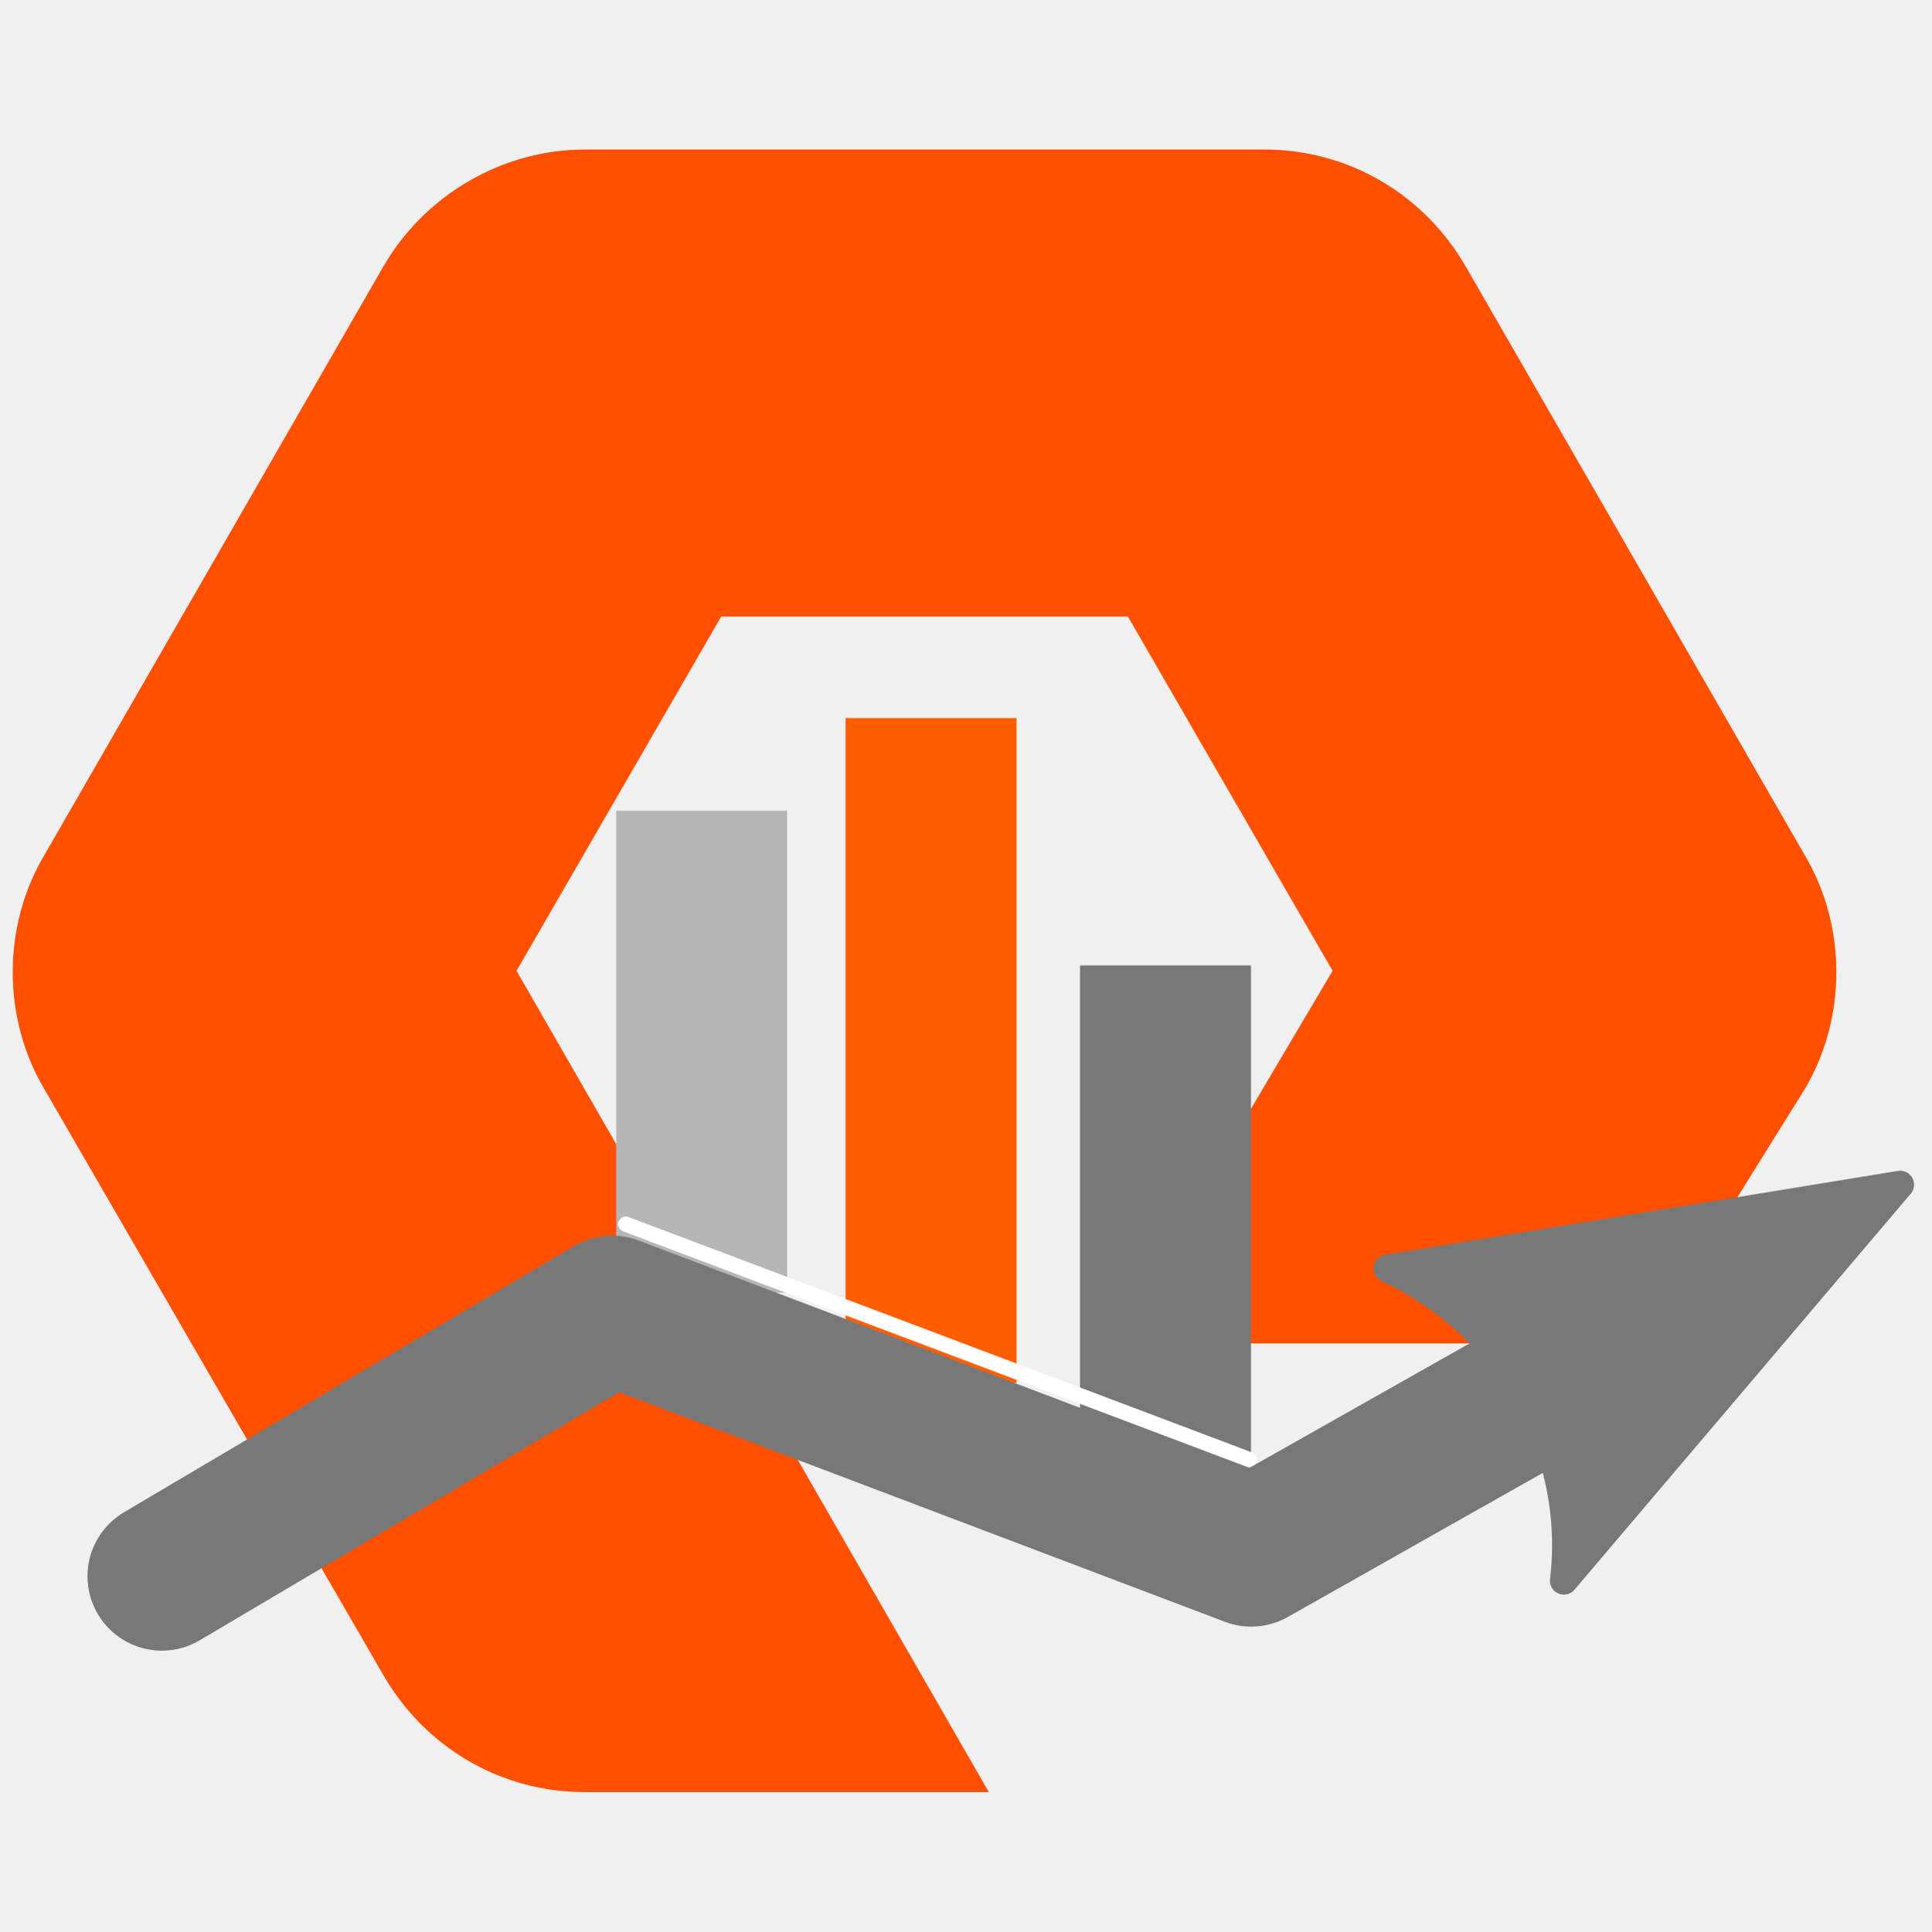
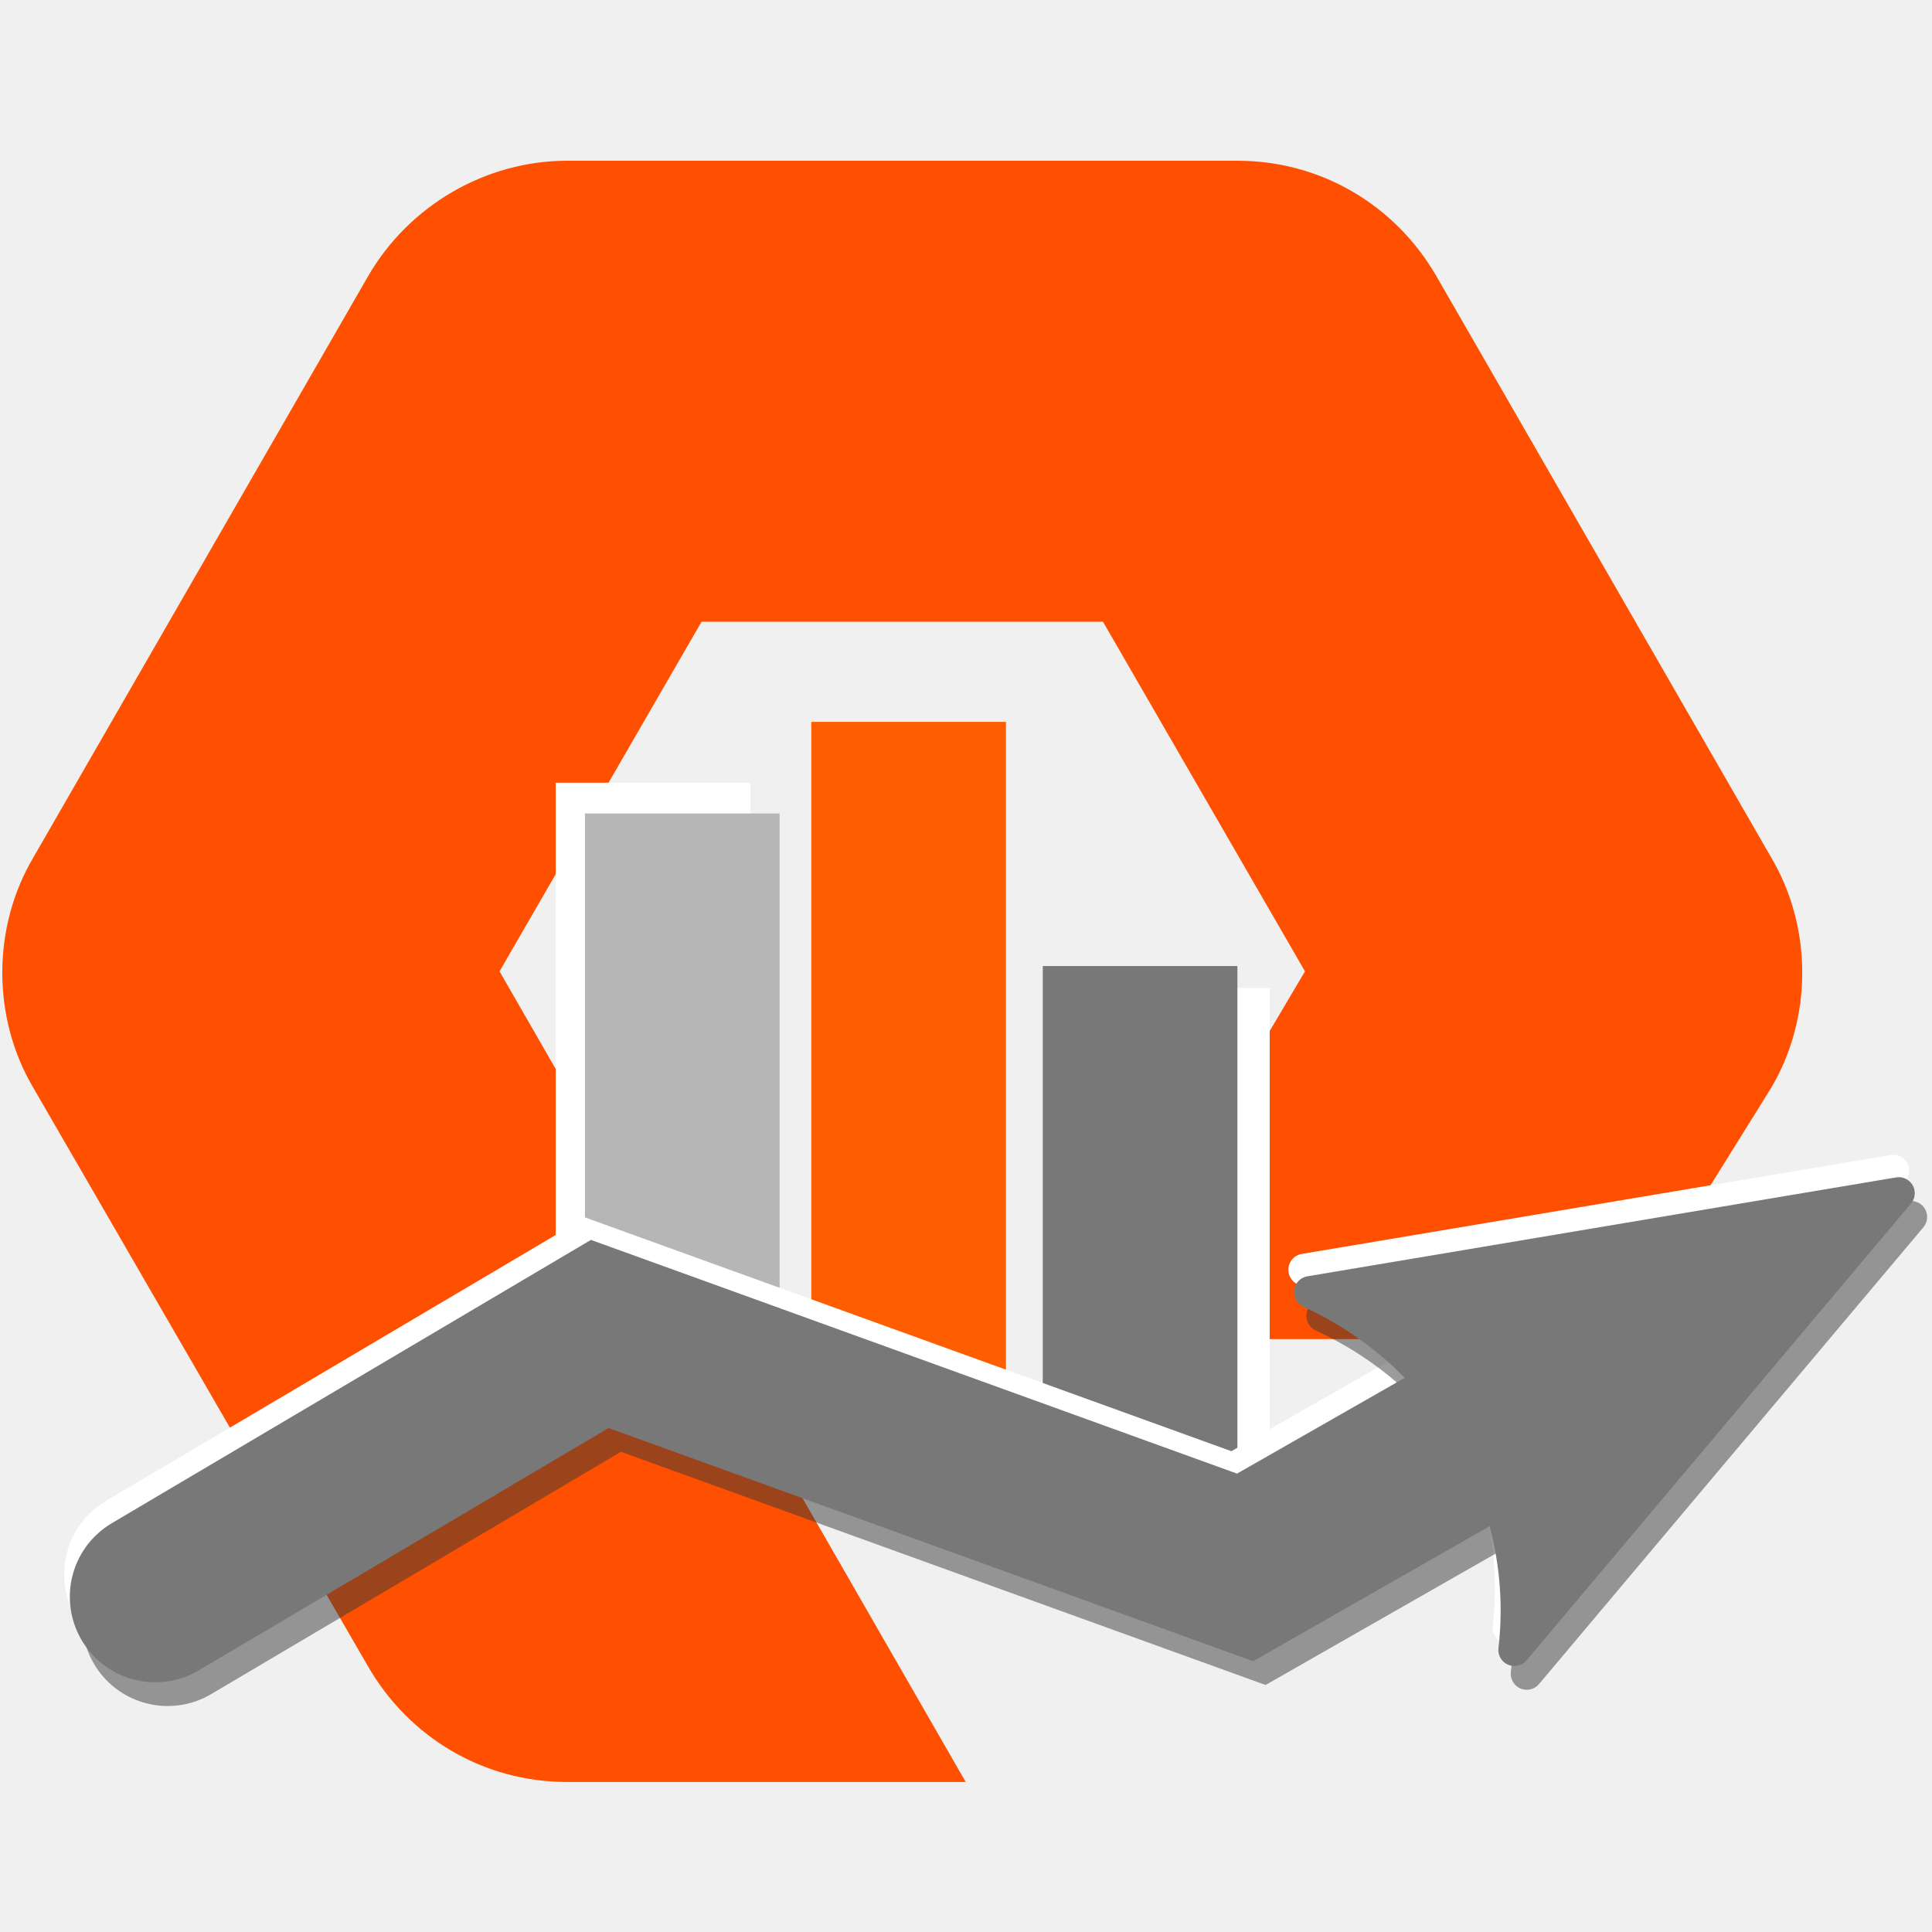
- <svg xmlns="http://www.w3.org/2000/svg" height="73.6" width="73.6" id="svg837" version="1.1" viewBox="0 0 73.6 73.6" y="0px" x="0px">
+ <svg xmlns="http://www.w3.org/2000/svg" x="0px" y="0px" viewBox="0 0 74.6 74.6" version="1.1" id="svg837" width="74.6" height="74.6">
  <defs id="defs841">
-     <marker style="overflow:visible" id="marker1567" refX="0" refY="0" orient="auto">
-       <path transform="matrix(-0.4,0,0,-0.4,-4,0)" style="fill:#000000;fill-opacity:1;fill-rule:evenodd;stroke:#000000;stroke-width:1pt;stroke-opacity:1" d="M 0,0 5,-5 -12.5,0 5,5 Z" id="path1565" />
+     <marker orient="auto" refY="0" refX="0" id="marker1567" style="overflow:visible">
+       <path id="path1565" d="M 0,0 5,-5 -12.5,0 5,5 Z" style="fill:#000000;fill-opacity:1;fill-rule:evenodd;stroke:#000000;stroke-width:1pt;stroke-opacity:1" transform="matrix(-0.4,0,0,-0.4,-4,0)" />
    </marker>
-     <marker style="overflow:visible" id="Arrow1Send" refX="0" refY="0" orient="auto">
-       <path transform="matrix(-0.2,0,0,-0.2,-1.2,0)" style="fill:#5e5e5e;fill-opacity:1;fill-rule:evenodd;stroke:#5e5e5e;stroke-width:1pt;stroke-opacity:1" d="M 0,0 5,-5 -12.5,0 5,5 Z" id="path864" />
+     <marker orient="auto" refY="0" refX="0" id="Arrow1Send" style="overflow:visible">
+       <path id="path864" d="M 0,0 5,-5 -12.5,0 5,5 Z" style="fill:#5e5e5e;fill-opacity:1;fill-rule:evenodd;stroke:#5e5e5e;stroke-width:1pt;stroke-opacity:1" transform="matrix(-0.2,0,0,-0.2,-1.2,0)" />
    </marker>
-     <marker style="overflow:visible" id="Arrow2Send" refX="0" refY="0" orient="auto">
-       <path transform="matrix(-0.3,0,0,-0.3,0.69,0)" d="M 8.719,4.034 -2.207,0.016 8.719,-4.002 c -1.745,2.372 -1.735,5.617 -6e-7,8.035 z" style="fill:#000000;fill-opacity:1;fill-rule:evenodd;stroke:#000000;stroke-width:0.625;stroke-linejoin:round;stroke-opacity:1" id="path882" />
+     <marker orient="auto" refY="0" refX="0" id="Arrow2Send" style="overflow:visible">
+       <path id="path882" style="fill:#000000;fill-opacity:1;fill-rule:evenodd;stroke:#000000;stroke-width:0.625;stroke-linejoin:round;stroke-opacity:1" d="M 8.719,4.034 -2.207,0.016 8.719,-4.002 c -1.745,2.372 -1.735,5.617 -6e-7,8.035 z" transform="matrix(-0.3,0,0,-0.3,0.69,0)" />
    </marker>
-     <marker style="overflow:visible" id="Arrow1Mend" refX="0" refY="0" orient="auto">
-       <path transform="matrix(-0.4,0,0,-0.4,-4,0)" style="fill:#000000;fill-opacity:1;fill-rule:evenodd;stroke:#000000;stroke-width:1pt;stroke-opacity:1" d="M 0,0 5,-5 -12.5,0 5,5 Z" id="path858" />
+     <marker orient="auto" refY="0" refX="0" id="Arrow1Mend" style="overflow:visible">
+       <path id="path858" d="M 0,0 5,-5 -12.5,0 5,5 Z" style="fill:#000000;fill-opacity:1;fill-rule:evenodd;stroke:#000000;stroke-width:1pt;stroke-opacity:1" transform="matrix(-0.4,0,0,-0.4,-4,0)" />
    </marker>
-     <marker style="overflow:visible" id="Arrow1Lend" refX="0" refY="0" orient="auto">
-       <path transform="matrix(-0.8,0,0,-0.8,-10,0)" style="fill:#000000;fill-opacity:1;fill-rule:evenodd;stroke:#000000;stroke-width:1pt;stroke-opacity:1" d="M 0,0 5,-5 -12.5,0 5,5 Z" id="path852" />
+     <marker orient="auto" refY="0" refX="0" id="Arrow1Lend" style="overflow:visible">
+       <path id="path852" d="M 0,0 5,-5 -12.5,0 5,5 Z" style="fill:#000000;fill-opacity:1;fill-rule:evenodd;stroke:#000000;stroke-width:1pt;stroke-opacity:1" transform="matrix(-0.8,0,0,-0.8,-10,0)" />
    </marker>
-     <marker orient="auto" refY="0" refX="0" id="Arrow2Send-3" style="overflow:visible">
-       <path id="path882-9" style="fill:#787878;fill-opacity:1;fill-rule:evenodd;stroke:#787878;stroke-width:0.625;stroke-linejoin:round;stroke-opacity:1" d="M 8.719,4.034 -2.207,0.016 8.719,-4.002 c -1.745,2.372 -1.735,5.617 -6e-7,8.035 z" transform="matrix(-0.3,0,0,-0.3,0.69,0)" />
+     <marker style="overflow:visible" id="Arrow2Send-3" refX="0" refY="0" orient="auto">
+       <path transform="matrix(-0.3,0,0,-0.3,0.69,0)" d="M 8.719,4.034 -2.207,0.016 8.719,-4.002 c -1.745,2.372 -1.735,5.617 -6e-7,8.035 z" style="fill:#787878;fill-opacity:1;fill-rule:evenodd;stroke:#787878;stroke-width:0.625;stroke-linejoin:round;stroke-opacity:1" id="path882-9" />
    </marker>
-     <marker style="overflow:visible" id="Arrow2Send-3-7" refX="0" refY="0" orient="auto">
-       <path transform="matrix(-0.3,0,0,-0.3,0.69,0)" d="M 8.719,4.034 -2.207,0.016 8.719,-4.002 c -1.745,2.372 -1.735,5.617 -6e-7,8.035 z" style="fill:#000000;fill-opacity:1;fill-rule:evenodd;stroke:#000000;stroke-width:0.625;stroke-linejoin:round;stroke-opacity:1" id="path882-9-8" />
+     <marker orient="auto" refY="0" refX="0" id="Arrow2Send-3-7" style="overflow:visible">
+       <path id="path882-9-8" style="fill:#383838;fill-opacity:1;fill-rule:evenodd;stroke:#383838;stroke-width:0.625;stroke-linejoin:round;stroke-opacity:1" d="M 8.719,4.034 -2.207,0.016 8.719,-4.002 c -1.745,2.372 -1.735,5.617 -6e-7,8.035 z" transform="matrix(-0.3,0,0,-0.3,0.69,0)" />
+     </marker>
+     <marker orient="auto" refY="0" refX="0" id="Arrow2Send-3-9" style="overflow:visible">
+       <path id="path882-9-86" style="fill:#ffffff;fill-opacity:1;fill-rule:evenodd;stroke:#ffffff;stroke-width:0.625;stroke-linejoin:round;stroke-opacity:1" d="M 8.719,4.034 -2.207,0.016 8.719,-4.002 c -1.745,2.372 -1.735,5.617 -6e-7,8.035 z" transform="matrix(-0.3,0,0,-0.3,0.69,0)" />
+     </marker>
+     <marker style="overflow:visible" id="Arrow2Send-3-7-6" refX="0" refY="0" orient="auto">
+       <path transform="matrix(-0.3,0,0,-0.3,0.69,0)" d="M 8.719,4.034 -2.207,0.016 8.719,-4.002 c -1.745,2.372 -1.735,5.617 -6e-7,8.035 z" style="fill:#787878;fill-opacity:1;fill-rule:evenodd;stroke:#787878;stroke-width:0.625;stroke-linejoin:round;stroke-opacity:1" id="path882-9-8-7" />
+     </marker>
+     <marker style="overflow:visible" id="Arrow2Send-3-7-3" refX="0" refY="0" orient="auto">
+       <path transform="matrix(-0.3,0,0,-0.3,0.69,0)" d="M 8.719,4.034 -2.207,0.016 8.719,-4.002 c -1.745,2.372 -1.735,5.617 -6e-7,8.035 z" style="fill:#ffffff;fill-opacity:1;fill-rule:evenodd;stroke:#ffffff;stroke-width:0.625;stroke-linejoin:round;stroke-opacity:1" id="path882-9-8-4" />
    </marker>
  </defs>
-   <style id="style833" type="text/css">
+   <style type="text/css" id="style833">
        .pure-logo-bug{fill:#FE5000;}
    </style>
-   <path id="path835" d="m 37.685,68.298 h -15.4 c -3.2,0 -6.1,-1.7 -7.7,-4.5 l -12.9,-22.3 c -1.6,-2.7 -1.6,-6.2 0,-8.9 L 14.585,10.198 c 1.6,-2.8 4.6,-4.5 7.7,-4.5 h 25.9 c 3.2,0 6.1,1.7 7.7,4.5 l 12.9,22.4 c 1.6,2.7 1.6,6.2 0,8.9 l -3.3,5.3 c -1.6,2.7 -4.5,4.4 -7.7,4.4 h -15.4 l 8.4,-14.2 -7.8,-13.5 h -15.5 l -7.8,13.5 z" class="pure-logo-bug" />
-   <path id="path1561" d="M 6.169,60.073 23.209,49.991" style="fill:none;stroke:#787878;stroke-width:5.669;stroke-linecap:round;stroke-linejoin:miter;stroke-miterlimit:4;stroke-dasharray:none;stroke-opacity:1" />
-   <path id="path1685" d="M 26.741,49.265 V 30.9" style="mix-blend-mode:normal;fill:#6c5353;fill-opacity:1;stroke:#b6b6b6;stroke-width:6.516;stroke-linecap:butt;stroke-linejoin:miter;stroke-miterlimit:4;stroke-dasharray:none;stroke-opacity:1;opacity:1" />
-   <path id="path1687" d="M 35.482,52.702 V 27.365" style="fill:#fe5000;stroke:#ff5e00;stroke-width:6.515;stroke-linecap:butt;stroke-linejoin:miter;stroke-miterlimit:4;stroke-dasharray:none;stroke-opacity:1;fill-opacity:1" />
-   <path id="path1689" d="M 44.418,56.139 V 36.793" style="fill:none;stroke:#787878;stroke-width:6.515;stroke-linecap:butt;stroke-linejoin:miter;stroke-miterlimit:4;stroke-dasharray:none;stroke-opacity:1" />
-   <path id="path1691" d="m 23.85,46.655 23.781,8.978" style="fill:none;stroke:#ffffff;stroke-width:0.582;stroke-linecap:round;stroke-linejoin:miter;stroke-miterlimit:4;stroke-dasharray:none;stroke-opacity:1" />
-   <path id="path1563" d="M 23.331,49.926 47.685,59.157 65.755,48.944" style="fill:none;stroke:#787878;stroke-width:5.669;stroke-linecap:round;stroke-linejoin:round;stroke-miterlimit:4;stroke-dasharray:none;stroke-opacity:1;marker-end:url(#Arrow2Send-3);fill-opacity:1" />
+   <path class="pure-logo-bug" d="m 37.289,68.807 h -15.4 c -3.2,0 -6.1,-1.7 -7.7,-4.5 l -12.9,-22.3 c -1.6,-2.7 -1.6,-6.2 0,-8.9 L 14.189,10.707 c 1.6,-2.8 4.6,-4.5 7.7,-4.5 h 25.9 c 3.2,0 6.1,1.7 7.7,4.5 l 12.9,22.4 c 1.6,2.7 1.6,6.2 0,8.9 l -3.3,5.3 c -1.6,2.7 -4.5,4.4 -7.7,4.4 h -15.4 l 8.4,-14.2 -7.8,-13.5 h -15.5 l -7.8,13.5 z" id="path835" />
+   <path id="path1685-2" d="M 25.216,48.587 V 30.223" style="opacity:1;mix-blend-mode:normal;fill:#6c5353;fill-opacity:1;stroke:#ffffff;stroke-width:7.516;stroke-linecap:butt;stroke-linejoin:miter;stroke-miterlimit:4;stroke-dasharray:none;stroke-opacity:1" />
+   <path id="path1689-0" d="M 45.27,57.495 V 38.149" style="opacity:1;fill:none;stroke:#ffffff;stroke-width:7.515;stroke-linecap:butt;stroke-linejoin:miter;stroke-miterlimit:4;stroke-dasharray:none;stroke-opacity:1" />
+   <path style="fill:#fe5000;fill-opacity:1;stroke:#ff5e00;stroke-width:7.515;stroke-linecap:butt;stroke-linejoin:miter;stroke-miterlimit:4;stroke-dasharray:none;stroke-opacity:1" d="M 35.085,53.211 V 27.874" id="path1687" />
+   <path style="fill:none;stroke:#787878;stroke-width:7.515;stroke-linecap:butt;stroke-linejoin:miter;stroke-miterlimit:4;stroke-dasharray:none;stroke-opacity:1" d="M 44.022,56.648 V 37.302" id="path1689" />
+   <path style="opacity:1;mix-blend-mode:normal;fill:#6c5353;fill-opacity:1;stroke:#b6b6b6;stroke-width:7.516;stroke-linecap:butt;stroke-linejoin:miter;stroke-miterlimit:4;stroke-dasharray:none;stroke-opacity:1" d="M 26.345,49.774 V 31.41" id="path1685" />
+   <path id="path1777-1" d="M 5.777,60.792 22.939,50.644 47.859,59.657 65.363,49.662" style="fill:none;stroke:#ffffff;stroke-width:6.6;stroke-linecap:round;stroke-linejoin:miter;stroke-miterlimit:4;stroke-dasharray:none;stroke-opacity:1;marker-end:url(#Arrow2Send-3-7-3)" />
+   <path style="opacity:0.5;fill:none;stroke:#383838;stroke-width:6.6;stroke-linecap:round;stroke-linejoin:miter;stroke-miterlimit:4;stroke-dasharray:none;stroke-opacity:1;marker-end:url(#Arrow2Send-3-7)" d="M 6.474,62.574 23.636,52.426 48.556,61.44 66.06,51.444" id="path1777" />
+   <path id="path1777-6" d="M 5.996,61.656 23.158,51.508 48.077,60.522 65.582,50.526" style="fill:none;stroke:#787878;stroke-width:6.6;stroke-linecap:round;stroke-linejoin:miter;stroke-miterlimit:4;stroke-dasharray:none;stroke-opacity:1;marker-end:url(#Arrow2Send-3-7-6)" />
</svg>
